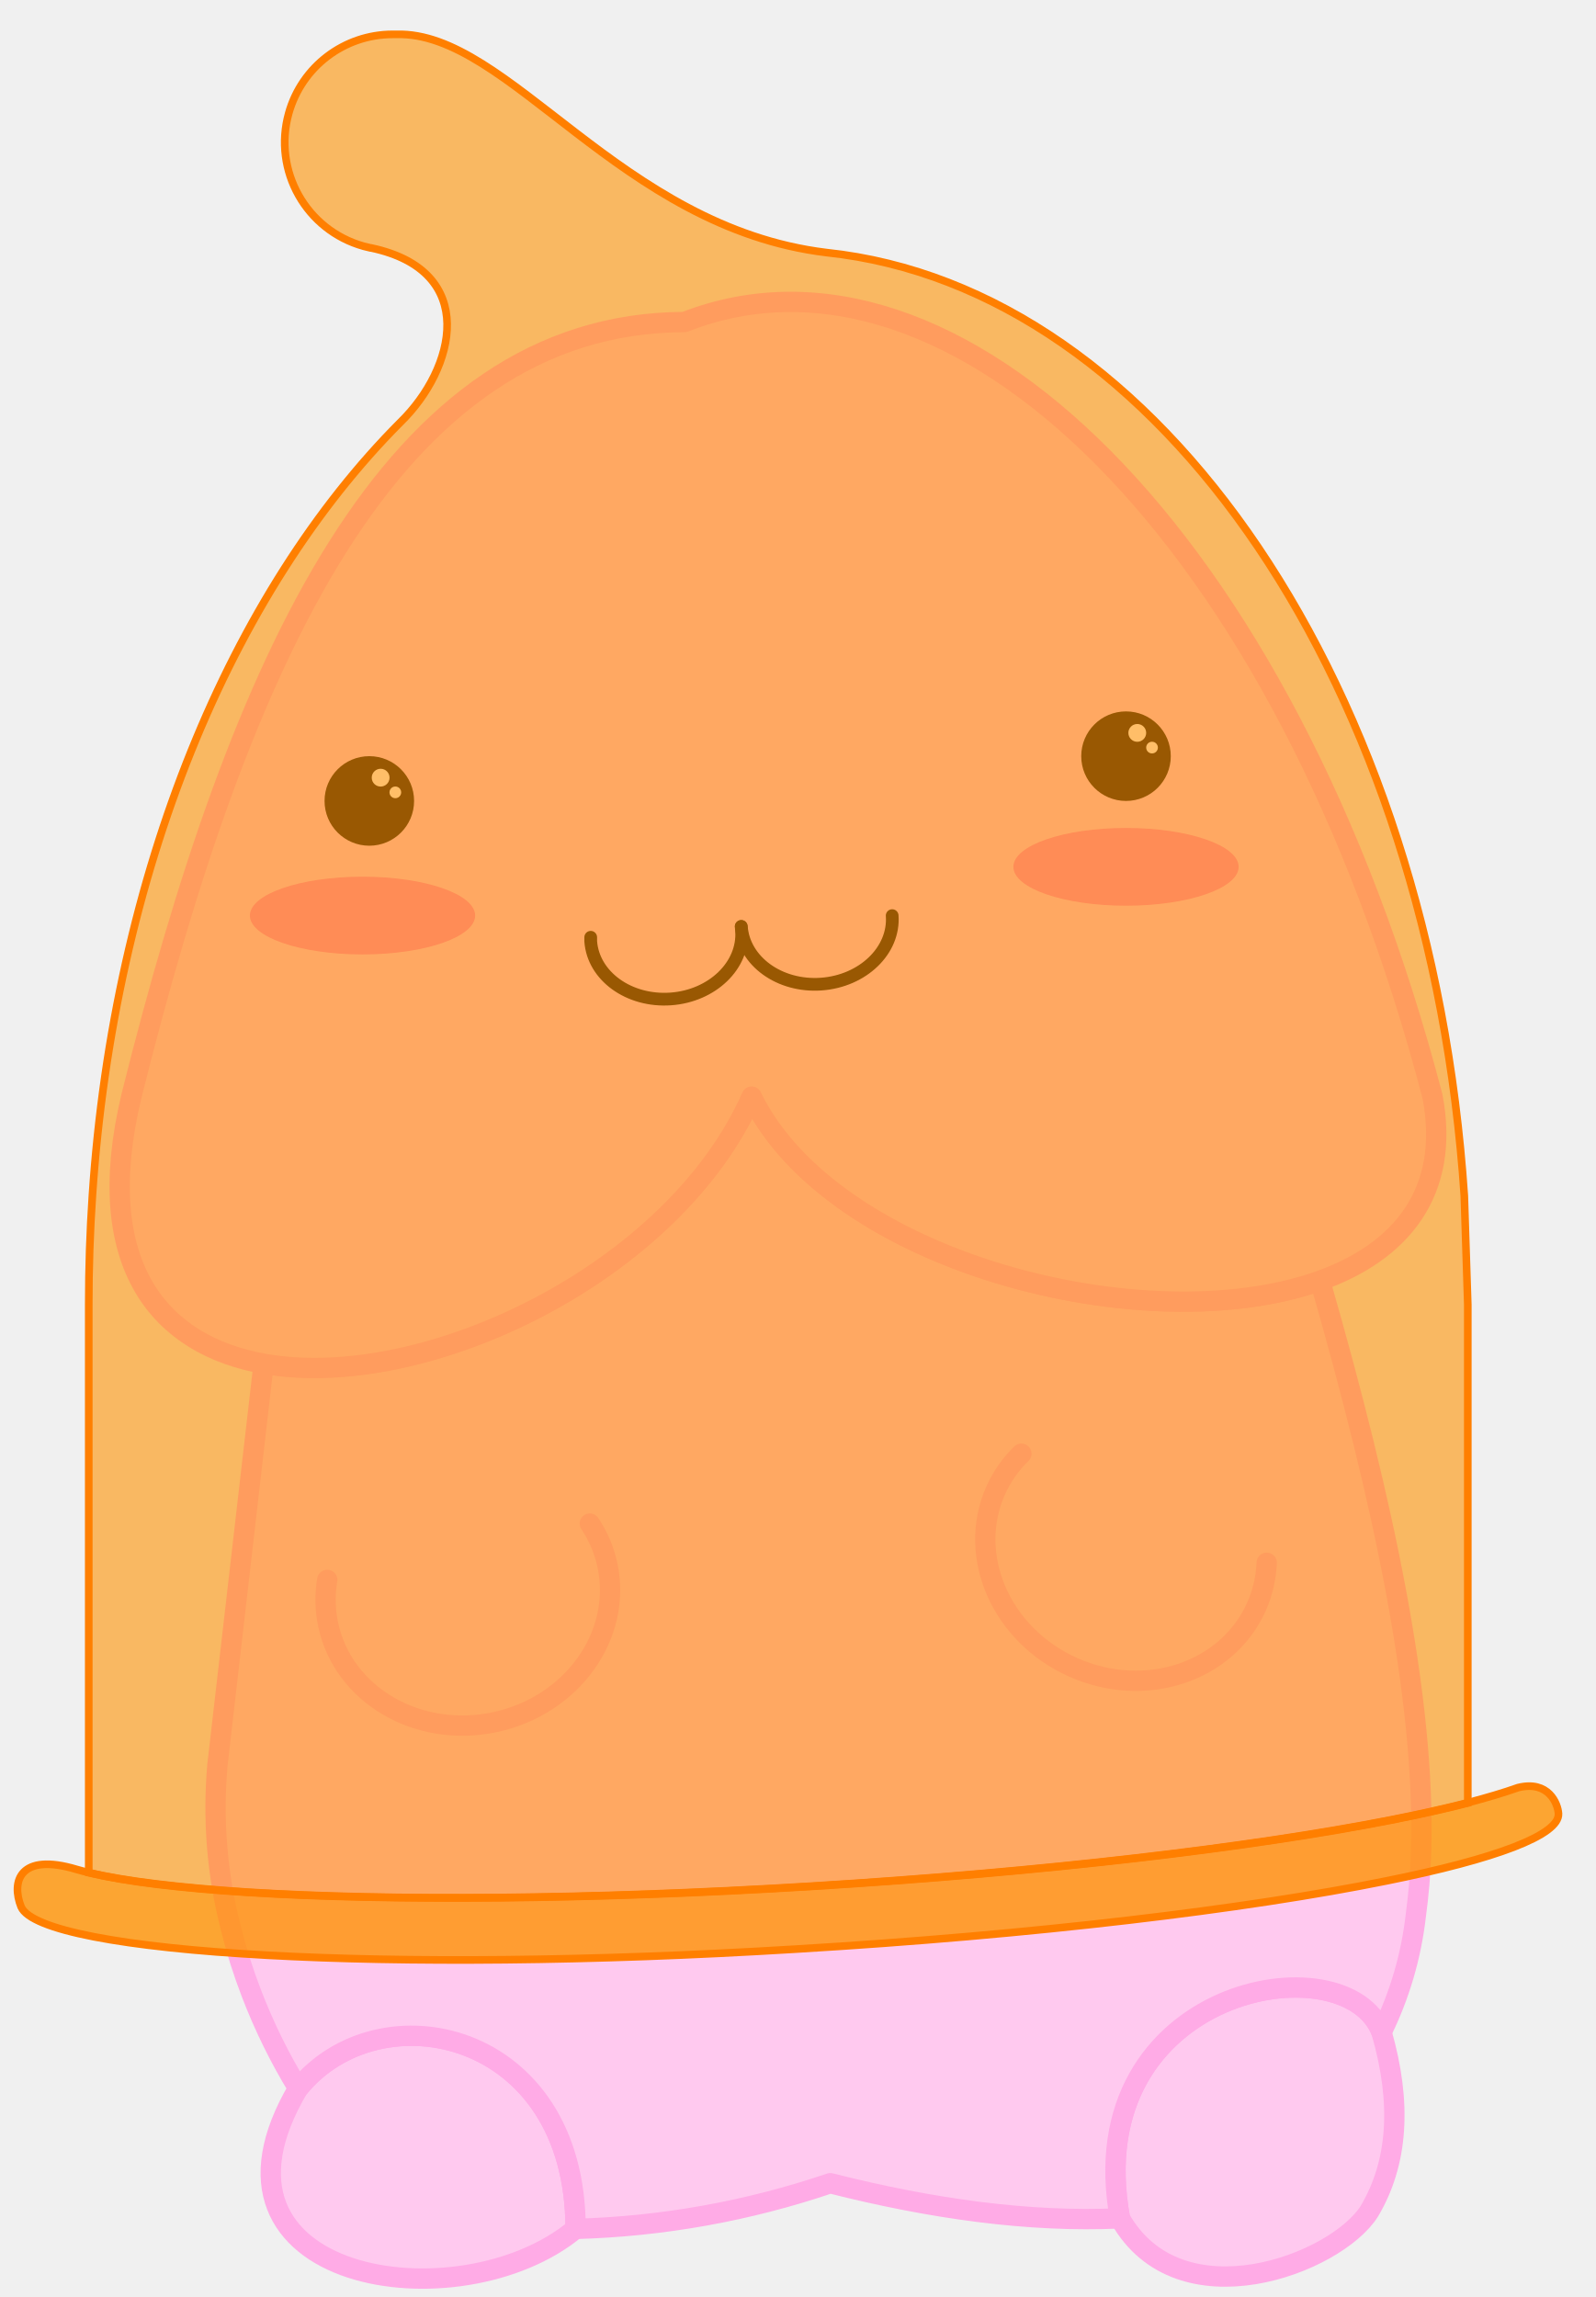
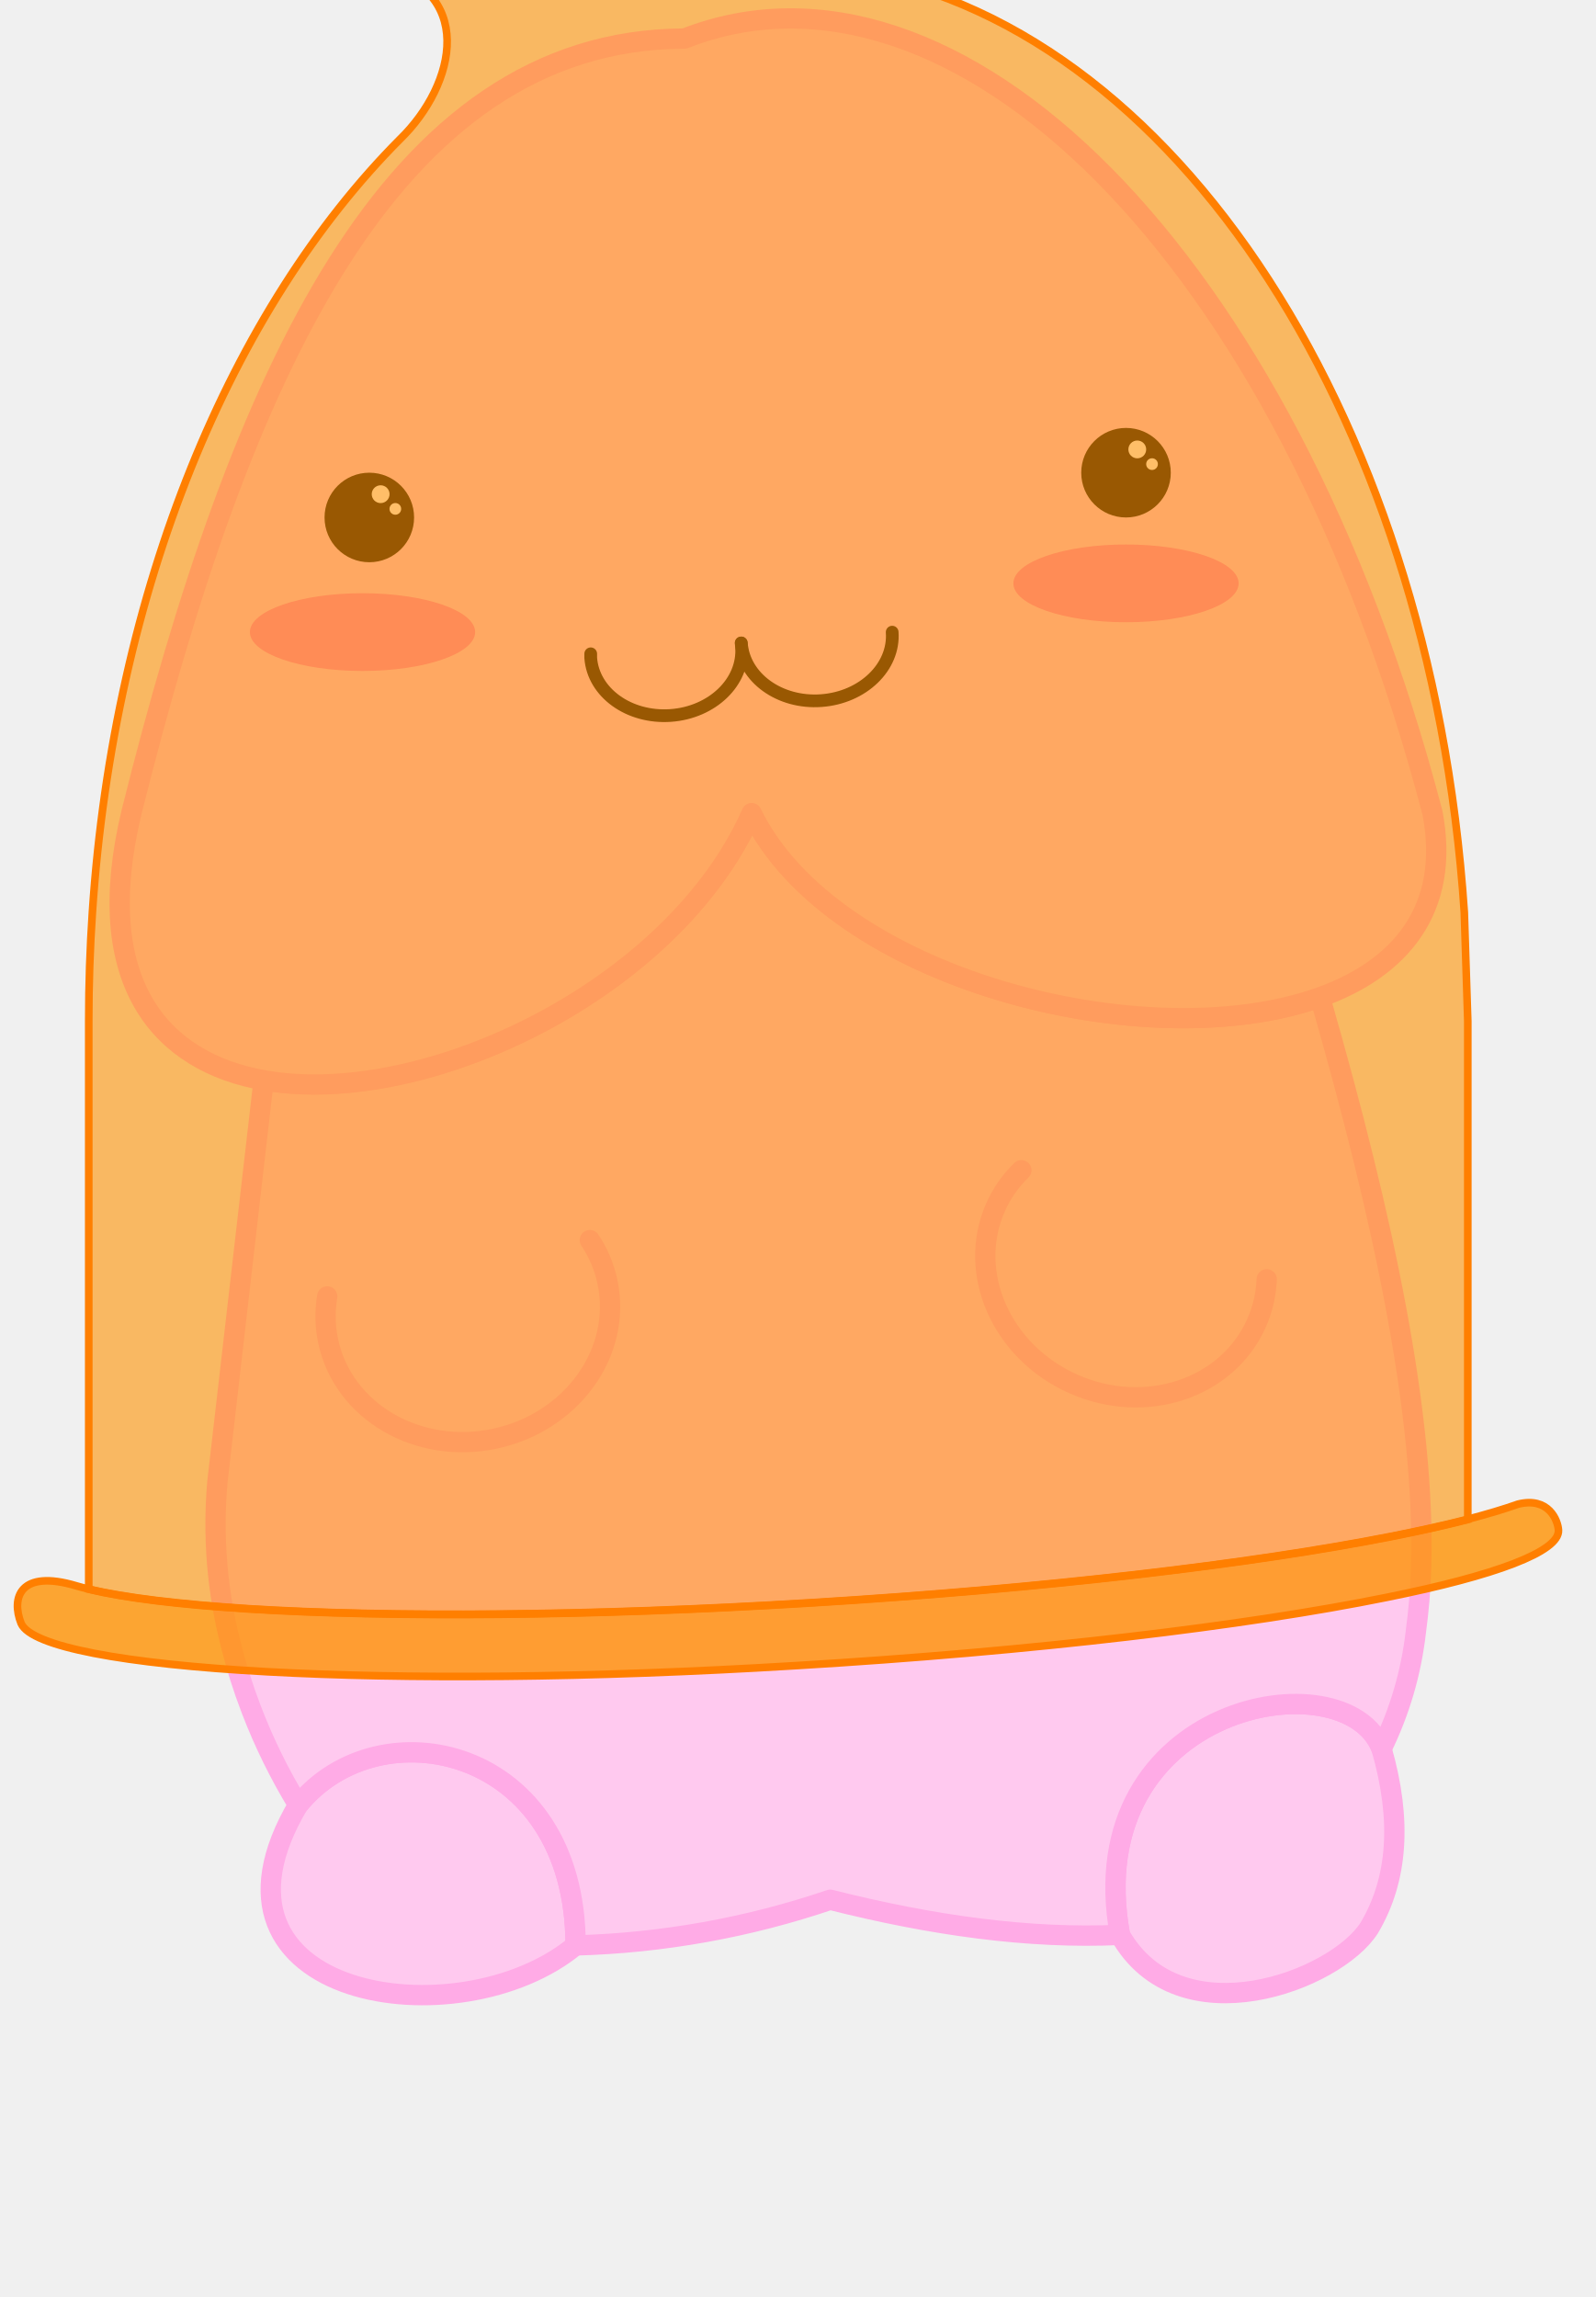
- <svg xmlns="http://www.w3.org/2000/svg" version="1.1" id="Layer_1" x="0px" y="0px" width="627.5px" height="903.5px" viewBox="0 -111.5 627.5 903.5" enable-background="new 0 -111.5 627.5 903.5" xml:space="preserve">
+ <svg xmlns="http://www.w3.org/2000/svg" version="1.1" id="Layer_1" x="0px" y="0px" viewBox="0 0 627.5 903.5" enable-background="new 0 -111.5 627.5 903.5" xml:space="preserve">
  <g id="Ebene_2">
    <g id="Mr_Peen">
      <path fill="#FFC9EF" stroke="#FFABE6" stroke-width="8" stroke-linecap="round" stroke-linejoin="round" stroke-miterlimit="10" d="    M538.569,758.312c-13.115,20.719-74.588,44.193-98.062,2.755c-16.575-91.163,89.091-109.81,102.89-73.199    C551.464,715.865,549.854,739.347,538.569,758.312z" />
      <path fill="#FFC9EF" stroke="#FFABE6" stroke-width="8" stroke-linecap="round" stroke-linejoin="round" stroke-miterlimit="10" d="    M226.398,765.189c-45.582,37.979-154.376,21.278-109.105-55.257C149.055,670.566,226.398,686.458,226.398,765.189z" />
      <path fill="#FFC9EF" stroke="#FFABE6" stroke-width="8" stroke-linecap="round" stroke-linejoin="round" stroke-miterlimit="10" d="    M558.957,617.029c-0.258,8.317-0.95,16.616-2.072,24.862c-1.814,15.987-6.377,31.542-13.488,45.976    c-13.799-36.61-119.465-17.964-102.89,73.199c-35.719,1.637-73.966-3.708-113.954-13.819    c-32.296,10.972-66.058,17.027-100.155,17.964c0-78.732-77.343-94.623-109.105-55.258c-7.266-11.894-13.431-24.425-18.419-37.439    c-3.253-8.439-5.972-17.076-8.143-25.856c-5.334-20.81-7.1-42.373-5.221-63.772l17.984-156.221l0.912-1.72    c63.441,10.732,160.758-36.092,191.235-105.19c31.762,65.43,155.081,96.798,223.267,72.516l0.477,0.643    C544.122,479,560.801,557.068,558.957,617.029z" />
      <path fill="#FFC9EF" stroke="#FFABE6" stroke-width="8" stroke-linecap="round" stroke-linejoin="round" stroke-miterlimit="10" d="    M518.907,392.354c-68.186,24.179-191.505-7.189-223.267-72.516c-30.478,69.098-127.794,116.026-191.235,105.19    c-41.562-7.128-68.6-38.89-52.729-105.293C94.336,148.782,153.198,15.539,269.224,15.166    c105.667-41.438,236.195,82.876,294.208,304.568C570.663,357.566,550.814,381.062,518.907,392.354z" />
      <path fill="#FFC9EF" stroke="#FFABE6" stroke-width="8" stroke-linecap="round" stroke-linejoin="round" stroke-miterlimit="10" d="    M231.992,487.784c3.321,4.954,5.669,10.495,6.92,16.327c5.926,27.618-13.861,55.257-44.172,61.763    c-30.312,6.506-59.712-10.608-65.638-38.227c-1.252-5.826-1.386-11.838-0.394-17.714" />
      <path fill="#FFC9EF" stroke="#FFABE6" stroke-width="8" stroke-linecap="round" stroke-linejoin="round" stroke-miterlimit="10" d="    M498.229,503.199c-0.233,5.956-1.598,11.812-4.02,17.259c-11.478,25.795-43.737,36.486-72.081,23.868    c-28.343-12.617-41.997-43.737-30.519-69.532c2.43-5.432,5.867-10.354,10.132-14.503" />
    </g>
  </g>
  <path fill="none" stroke="#000000" stroke-width="5" stroke-linecap="round" stroke-linejoin="round" stroke-miterlimit="10" d="  M291.518,252.916c0,0.518,0.145,1.057,0.166,1.575c0.995,13.695-11.499,25.774-27.887,26.935  c-16.389,1.16-30.478-8.992-31.452-22.688c0-0.518,0-1.057,0-1.575" />
  <path fill="none" stroke="#000000" stroke-width="5" stroke-linecap="round" stroke-linejoin="round" stroke-miterlimit="10" d="  M291.58,252.895c0.995,13.695,15.063,23.868,31.452,22.688c16.389-1.181,28.882-13.26,27.888-26.935" />
  <ellipse fill="#FF81D2" cx="142.59" cy="248.626" rx="44.297" ry="15.291" />
  <ellipse fill="#FF81D2" cx="442.89" cy="229.461" rx="44.297" ry="15.291" />
  <circle cx="145.263" cy="203.542" r="17.611" />
  <circle fill="#FFFFFF" cx="149.717" cy="194.385" r="3.502" />
  <circle fill="#FFFFFF" cx="155.498" cy="200.165" r="2.3" />
  <circle cx="442.89" cy="185.931" r="17.611" />
  <circle fill="#FFFFFF" cx="447.323" cy="176.773" r="3.501" />
  <circle fill="#FFFFFF" cx="453.125" cy="182.554" r="2.3" />
  <path opacity="0.6" fill="#FF9203" d="M577.324,401.604v196.102c-8.852,2.27-18.957,4.516-30.157,6.725  c-54.983,10.822-136.683,20.51-228.13,26.08c-87.09,5.311-165.865,5.809-221.426,2.348c-26.875-1.672-48.339-4.297-62.702-7.74  V401.604c0-14.469,0.478-28.744,1.433-42.828c8.534-127.314,54.646-237.441,121.127-304.161l0,0  c21.643-21.047,31.271-59.5-11.498-68.59l0,0h-0.199c-0.895-0.239-1.81-0.478-2.765-0.676l0,0  c-22.577-6.32-35.756-29.746-29.436-52.323c5.128-18.317,21.813-30.987,40.835-31.007c0.497,0,1.014,0,1.512,0l0,0  c44.162-1.353,87.667,75.891,169.088,85.817C456.715,1.759,562.584,159.31,575.952,358.854L577.324,401.604z" />
  <path opacity="0.8" fill="#FF9203" d="M612.992,601.844c0.518,8.455-24.926,17.904-67.635,26.477  c-55.044,11.16-138.633,21.246-232.606,26.855c-81.182,4.953-153.552,5.352-207.381,2.408c-56.894-3.084-93.078-9.947-97.057-19.018  c-3.979-9.947-0.637-21.525,21.882-14.74c1.432,0.424,2.964,0.82,4.595,1.193c14.363,3.441,35.807,5.967,62.702,7.738  c55.56,3.461,134.335,2.963,221.426-2.348c91.507-5.57,173.066-15.258,228.13-26.08c11.199-2.207,21.305-4.455,30.157-6.723  c7.6-1.99,14.283-3.979,19.893-5.969C609.153,588.654,612.754,598.023,612.992,601.844z" />
  <path fill="none" stroke="#FF7F00" stroke-width="3" stroke-miterlimit="10" d="M577.324,401.604v196.102  c-8.852,2.27-18.957,4.516-30.157,6.725c-54.983,10.822-136.683,20.51-228.13,26.08c-87.09,5.311-165.865,5.809-221.426,2.348  c-26.875-1.672-48.339-4.297-62.702-7.74V401.604c0-14.469,0.478-28.744,1.433-42.828c8.534-127.314,54.646-237.441,121.127-304.161  l0,0c21.643-21.047,31.271-59.5-11.498-68.59l0,0h-0.199c-0.895-0.239-1.81-0.478-2.765-0.676l0,0  c-22.577-6.32-35.756-29.746-29.436-52.323c5.128-18.317,21.813-30.987,40.835-31.007c0.497,0,1.014,0,1.512,0l0,0  c44.162-1.353,87.667,75.891,169.088,85.817C456.715,1.759,562.584,159.31,575.952,358.854L577.324,401.604z" />
  <path fill="none" stroke="#FF7F00" stroke-width="3" stroke-miterlimit="10" d="M612.992,601.844  c0.518,8.455-24.926,17.904-67.635,26.477c-55.044,11.16-138.633,21.246-232.606,26.855c-81.182,4.953-153.552,5.352-207.381,2.408  c-56.894-3.084-93.078-9.947-97.057-19.018c-3.979-9.947-0.637-21.525,21.882-14.74c1.432,0.424,2.964,0.82,4.595,1.193  c14.363,3.441,35.807,5.967,62.702,7.738c55.56,3.461,134.335,2.963,221.426-2.348c91.507-5.57,173.066-15.258,228.13-26.08  c11.199-2.207,21.305-4.455,30.157-6.723c7.6-1.99,14.283-3.979,19.893-5.969C609.153,588.654,612.754,598.023,612.992,601.844z" />
</svg>
